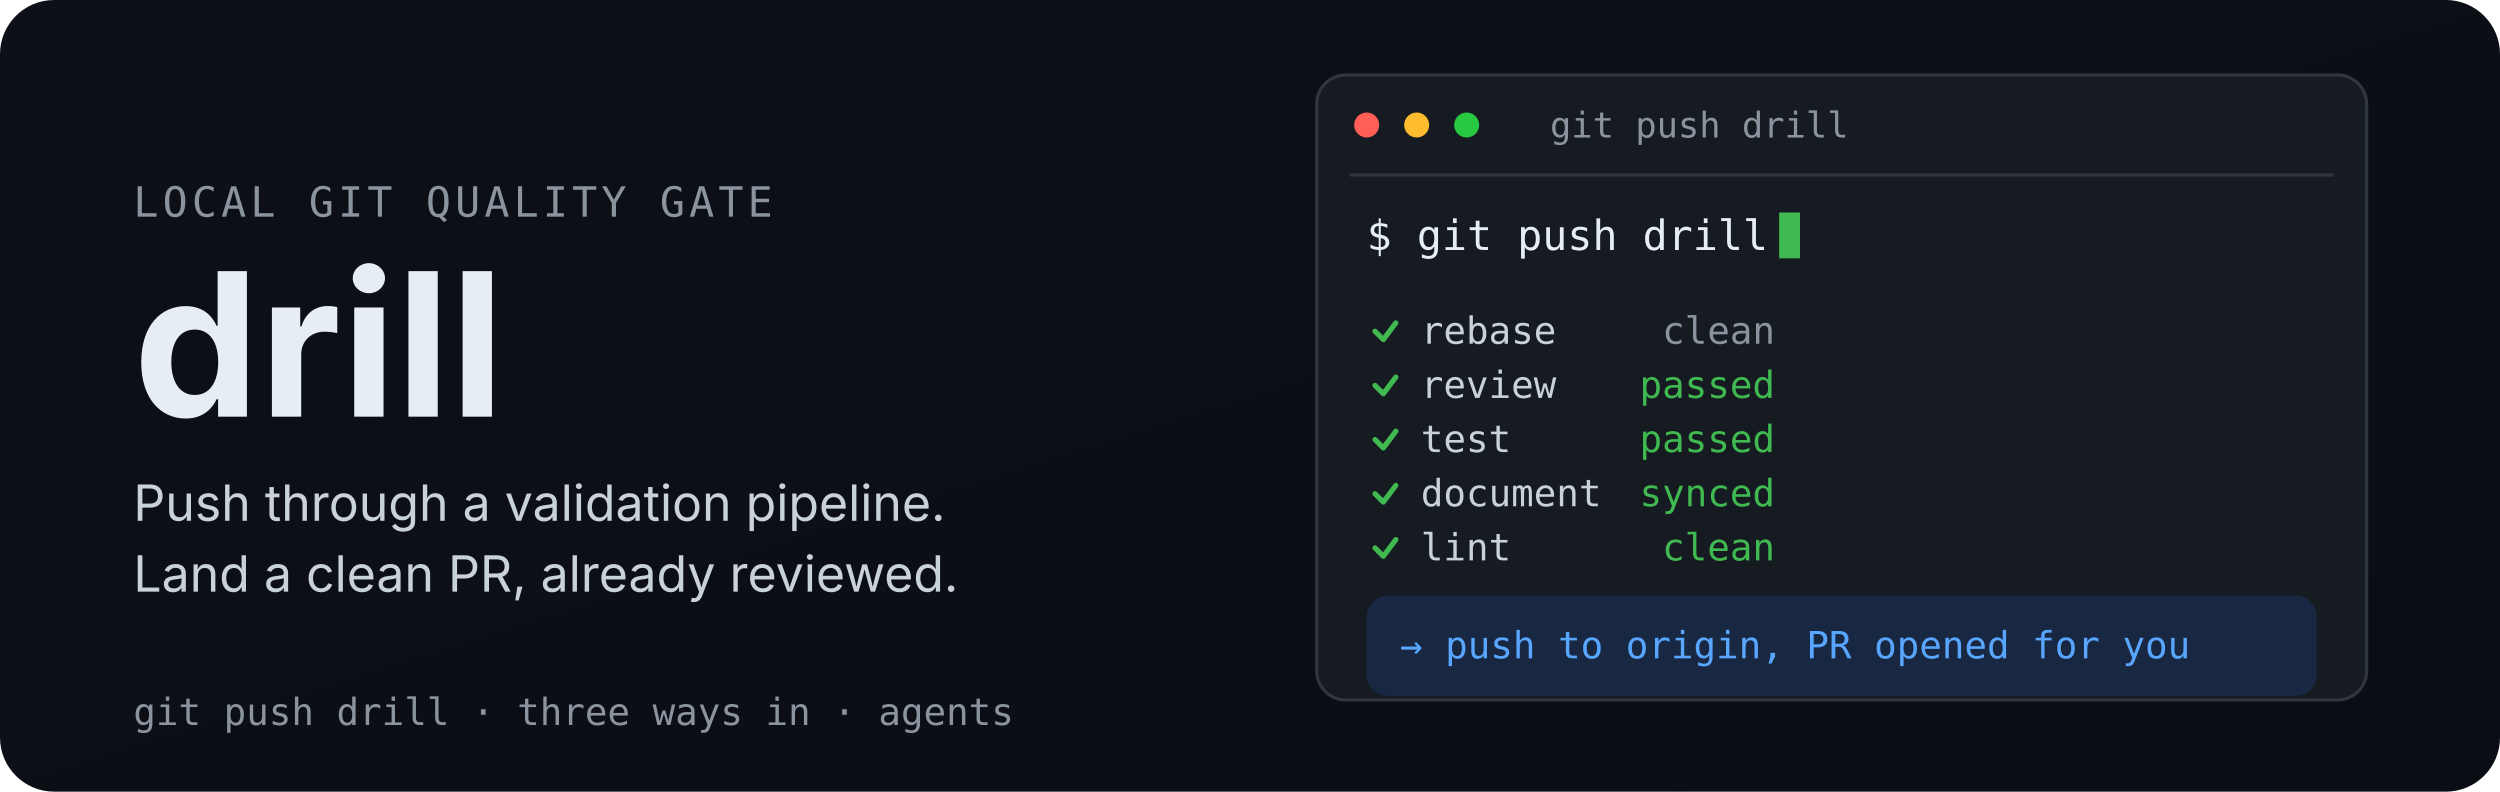
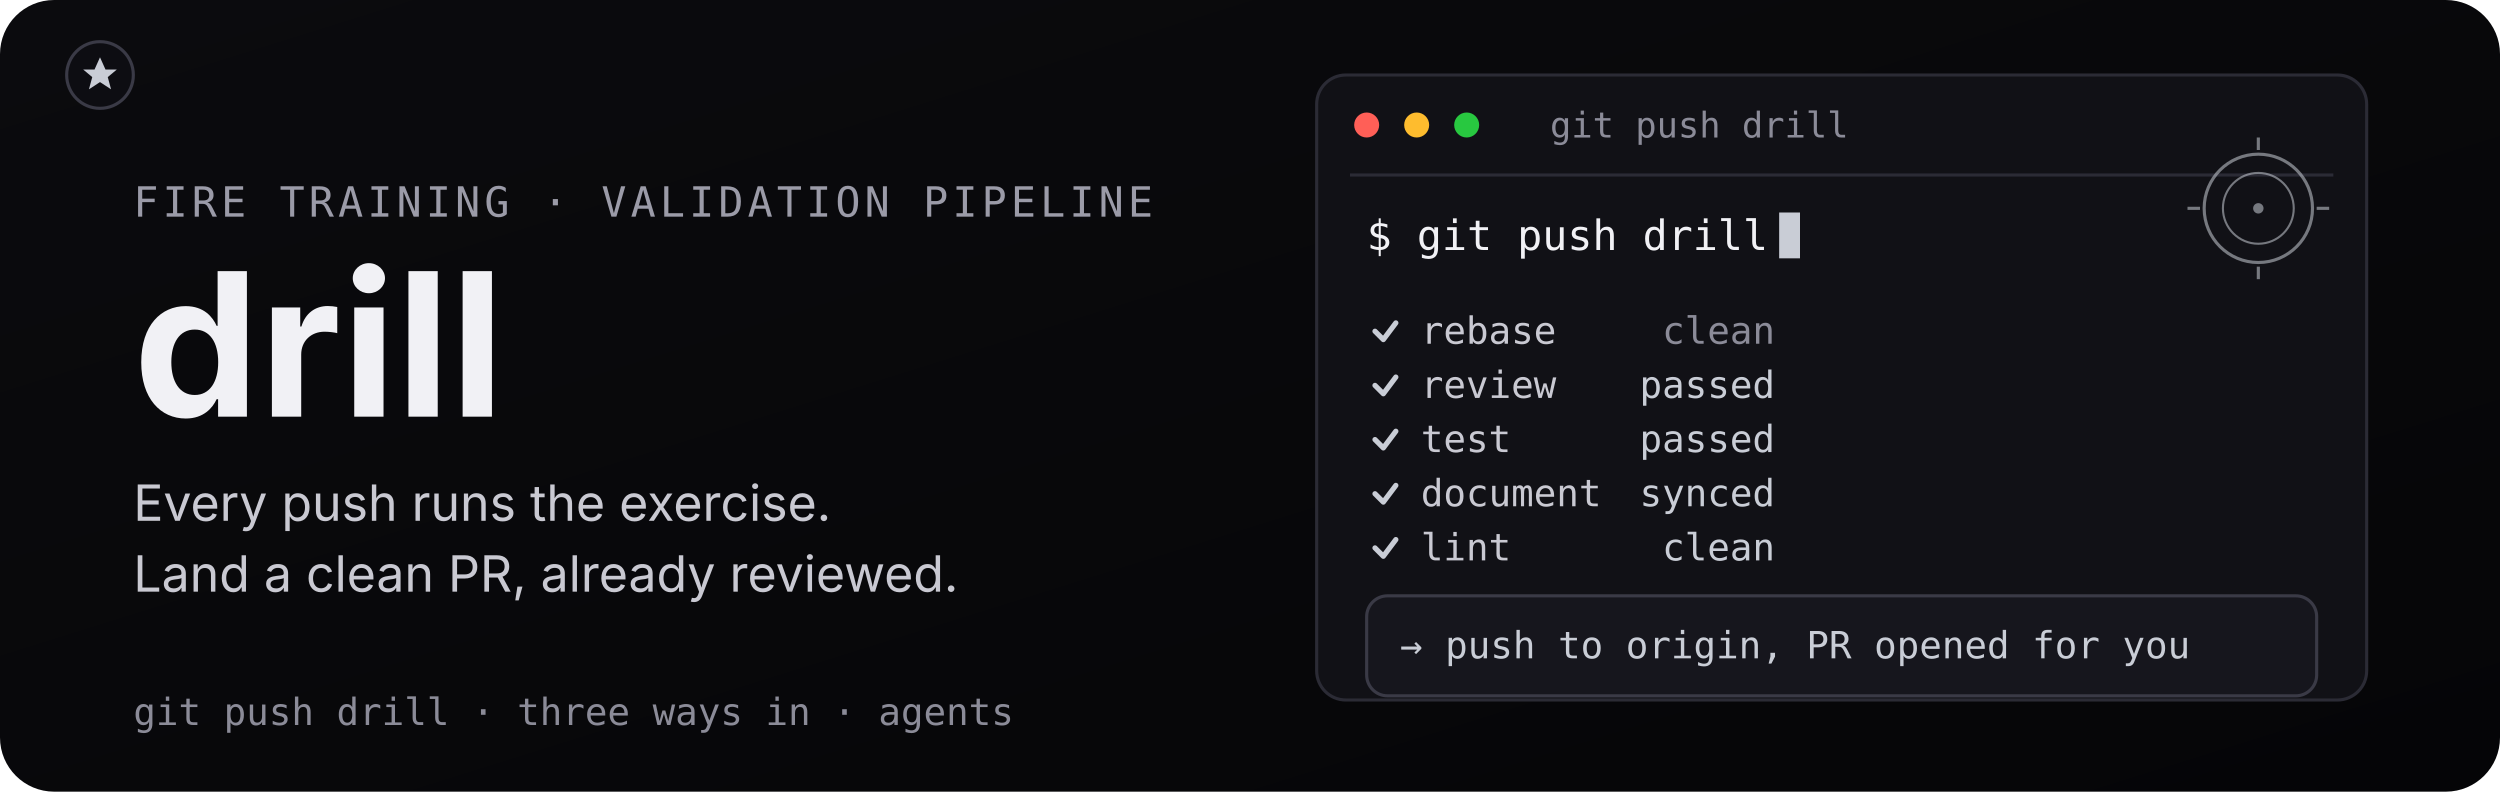
<svg xmlns="http://www.w3.org/2000/svg" width="1200" height="380" viewBox="0 0 1200 380" role="img" aria-labelledby="title desc">
  <defs>
    <linearGradient id="bg" x1="0" y1="0" x2="1" y2="1">
-       <stop offset="0" stop-color="#0d1117" />
-       <stop offset="1" stop-color="#0a0e14" />
+       <stop offset="0" stop-color="#0b0b0e" />
+       <stop offset="1" stop-color="#050507" />
    </linearGradient>
  </defs>
  <rect width="1200" height="380" rx="26" fill="url(#bg)" />
+   <g id="unit-patch" transform="translate(48 36)">
+     <circle r="16" fill="#0d0d12" stroke="#3a3a46" stroke-width="1.5" />
+     <path d="M0 -8.5 L2.63 -2.63 L8.08 -2.63 L3.72 1.01 L5.31 6.87 L0 3.4 L-5.31 6.87 L-3.72 1.01 L-8.08 -2.63 L-2.63 -2.63 Z" fill="#c9cdd6" />
+   </g>
  <g id="title-block" transform="translate(64 104)">
-     <text x="0" y="0" font-family="ui-monospace, SFMono-Regular, Menlo, monospace" font-size="20" fill="#8b949e" letter-spacing="2">LOCAL GIT QUALITY GATE</text>
-     <text x="0" y="96" font-family="-apple-system, BlinkMacSystemFont, Segoe UI, PingFang SC, sans-serif" font-size="96" font-weight="700" fill="#e6edf3">drill</text>
-     <text x="0" y="146" font-family="-apple-system, BlinkMacSystemFont, Segoe UI, PingFang SC, sans-serif" font-size="24" fill="#c9d1d9">Push through a validation pipeline.</text>
-     <text x="0" y="180" font-family="-apple-system, BlinkMacSystemFont, Segoe UI, PingFang SC, sans-serif" font-size="24" fill="#c9d1d9">Land a clean PR, already reviewed.</text>
-     <text x="0" y="244" font-family="ui-monospace, SFMono-Regular, Menlo, monospace" font-size="18" fill="#8b949e">git push drill · three ways in · agents</text>
+     <text x="0" y="0" font-family="ui-monospace, SFMono-Regular, Menlo, monospace" font-size="20" fill="#9b9ba8" letter-spacing="2">FIRE TRAINING · VALIDATION PIPELINE</text>
+     <text x="0" y="96" font-family="-apple-system, BlinkMacSystemFont, Segoe UI, PingFang SC, sans-serif" font-size="96" font-weight="700" fill="#f1f1f5">drill</text>
+     <text x="0" y="146" font-family="-apple-system, BlinkMacSystemFont, Segoe UI, PingFang SC, sans-serif" font-size="24" fill="#c9c9d2">Every push runs the exercise.</text>
+     <text x="0" y="180" font-family="-apple-system, BlinkMacSystemFont, Segoe UI, PingFang SC, sans-serif" font-size="24" fill="#c9c9d2">Land a clean PR, already reviewed.</text>
+     <text x="0" y="244" font-family="ui-monospace, SFMono-Regular, Menlo, monospace" font-size="18" fill="#8b8b98">git push drill · three ways in · agents</text>
  </g>
  <g id="terminal" transform="translate(632 36)">
-     <rect width="504" height="300" rx="14" fill="#161b22" stroke="#30363d" stroke-width="1.5" />
+     <rect width="504" height="300" rx="14" fill="#111116" stroke="#2b2b35" stroke-width="1.5" />
    <circle cx="24" cy="24" r="6" fill="#ff5f57" />
    <circle cx="48" cy="24" r="6" fill="#febc2e" />
    <circle cx="72" cy="24" r="6" fill="#28c840" />
-     <text x="112" y="30" font-family="ui-monospace, SFMono-Regular, Menlo, monospace" font-size="17" fill="#8b949e">git push drill</text>
-     <line x1="16" y1="48" x2="488" y2="48" stroke="#30363d" stroke-width="1.5" />
-     <text x="24" y="84" font-family="ui-monospace, SFMono-Regular, Menlo, monospace" font-size="20" fill="#e6edf3">$ git push drill</text>
-     <rect x="222" y="66" width="10" height="22" fill="#3fb950" />
+     <text x="112" y="30" font-family="ui-monospace, SFMono-Regular, Menlo, monospace" font-size="17" fill="#8b8b98">git push drill</text>
+     <line x1="16" y1="48" x2="488" y2="48" stroke="#2b2b35" stroke-width="1.5" />
+     <g transform="translate(452 64)" opacity="0.55">
+       <circle r="26" fill="none" stroke="#c9cdd6" stroke-width="1.5" />
+       <circle r="17" fill="none" stroke="#c9cdd6" stroke-width="1" />
+       <line x1="0" y1="-34" x2="0" y2="-28" stroke="#c9cdd6" stroke-width="1.5" />
+       <line x1="0" y1="28" x2="0" y2="34" stroke="#c9cdd6" stroke-width="1.5" />
+       <line x1="-34" y1="0" x2="-28" y2="0" stroke="#c9cdd6" stroke-width="1.5" />
+       <line x1="28" y1="0" x2="34" y2="0" stroke="#c9cdd6" stroke-width="1.5" />
+       <circle r="2.5" fill="#c9cdd6" />
+     </g>
+     <text x="24" y="84" font-family="ui-monospace, SFMono-Regular, Menlo, monospace" font-size="20" fill="#f1f1f5">$ git push drill</text>
+     <rect x="222" y="66" width="10" height="22" fill="#c9cdd6" />
    <g font-family="ui-monospace, SFMono-Regular, Menlo, monospace" font-size="18">
      <g transform="translate(24 116)">
-         <path d="M4 7 L8 11 L14 3" fill="none" stroke="#3fb950" stroke-width="2.5" stroke-linecap="round" stroke-linejoin="round" />
-         <text x="26" y="13" fill="#c9d1d9">rebase</text>
-         <text x="196" y="13" fill="#8b949e" text-anchor="end">clean</text>
+         <path d="M4 7 L8 11 L14 3" fill="none" stroke="#c9cdd6" stroke-width="2.5" stroke-linecap="round" stroke-linejoin="round" />
+         <text x="26" y="13" fill="#c9c9d2">rebase</text>
+         <text x="196" y="13" fill="#8b8b98" text-anchor="end">clean</text>
      </g>
      <g transform="translate(24 142)">
-         <path d="M4 7 L8 11 L14 3" fill="none" stroke="#3fb950" stroke-width="2.5" stroke-linecap="round" stroke-linejoin="round" />
-         <text x="26" y="13" fill="#c9d1d9">review</text>
-         <text x="196" y="13" fill="#3fb950" text-anchor="end">passed</text>
+         <path d="M4 7 L8 11 L14 3" fill="none" stroke="#c9cdd6" stroke-width="2.5" stroke-linecap="round" stroke-linejoin="round" />
+         <text x="26" y="13" fill="#c9c9d2">review</text>
+         <text x="196" y="13" fill="#c9cdd6" text-anchor="end">passed</text>
      </g>
      <g transform="translate(24 168)">
-         <path d="M4 7 L8 11 L14 3" fill="none" stroke="#3fb950" stroke-width="2.5" stroke-linecap="round" stroke-linejoin="round" />
-         <text x="26" y="13" fill="#c9d1d9">test</text>
-         <text x="196" y="13" fill="#3fb950" text-anchor="end">passed</text>
+         <path d="M4 7 L8 11 L14 3" fill="none" stroke="#c9cdd6" stroke-width="2.5" stroke-linecap="round" stroke-linejoin="round" />
+         <text x="26" y="13" fill="#c9c9d2">test</text>
+         <text x="196" y="13" fill="#c9cdd6" text-anchor="end">passed</text>
      </g>
      <g transform="translate(24 194)">
-         <path d="M4 7 L8 11 L14 3" fill="none" stroke="#3fb950" stroke-width="2.5" stroke-linecap="round" stroke-linejoin="round" />
-         <text x="26" y="13" fill="#c9d1d9">document</text>
-         <text x="196" y="13" fill="#3fb950" text-anchor="end">synced</text>
+         <path d="M4 7 L8 11 L14 3" fill="none" stroke="#c9cdd6" stroke-width="2.5" stroke-linecap="round" stroke-linejoin="round" />
+         <text x="26" y="13" fill="#c9c9d2">document</text>
+         <text x="196" y="13" fill="#c9cdd6" text-anchor="end">synced</text>
      </g>
      <g transform="translate(24 220)">
-         <path d="M4 7 L8 11 L14 3" fill="none" stroke="#3fb950" stroke-width="2.5" stroke-linecap="round" stroke-linejoin="round" />
-         <text x="26" y="13" fill="#c9d1d9">lint</text>
-         <text x="196" y="13" fill="#3fb950" text-anchor="end">clean</text>
+         <path d="M4 7 L8 11 L14 3" fill="none" stroke="#c9cdd6" stroke-width="2.5" stroke-linecap="round" stroke-linejoin="round" />
+         <text x="26" y="13" fill="#c9c9d2">lint</text>
+         <text x="196" y="13" fill="#c9cdd6" text-anchor="end">clean</text>
      </g>
    </g>
-     <rect x="24" y="250" width="456" height="48" rx="10" fill="#1f6feb" opacity="0.16" />
-     <text x="40" y="280" font-family="ui-monospace, SFMono-Regular, Menlo, monospace" font-size="18" fill="#58a6ff">→ push to origin, PR opened for you</text>
+     <rect x="24" y="250" width="456" height="48" rx="10" fill="#16161d" stroke="#3a3a46" stroke-width="1.5" />
+     <text x="40" y="280" font-family="ui-monospace, SFMono-Regular, Menlo, monospace" font-size="18" fill="#c9cdd6">→ push to origin, PR opened for you</text>
  </g>
</svg>
